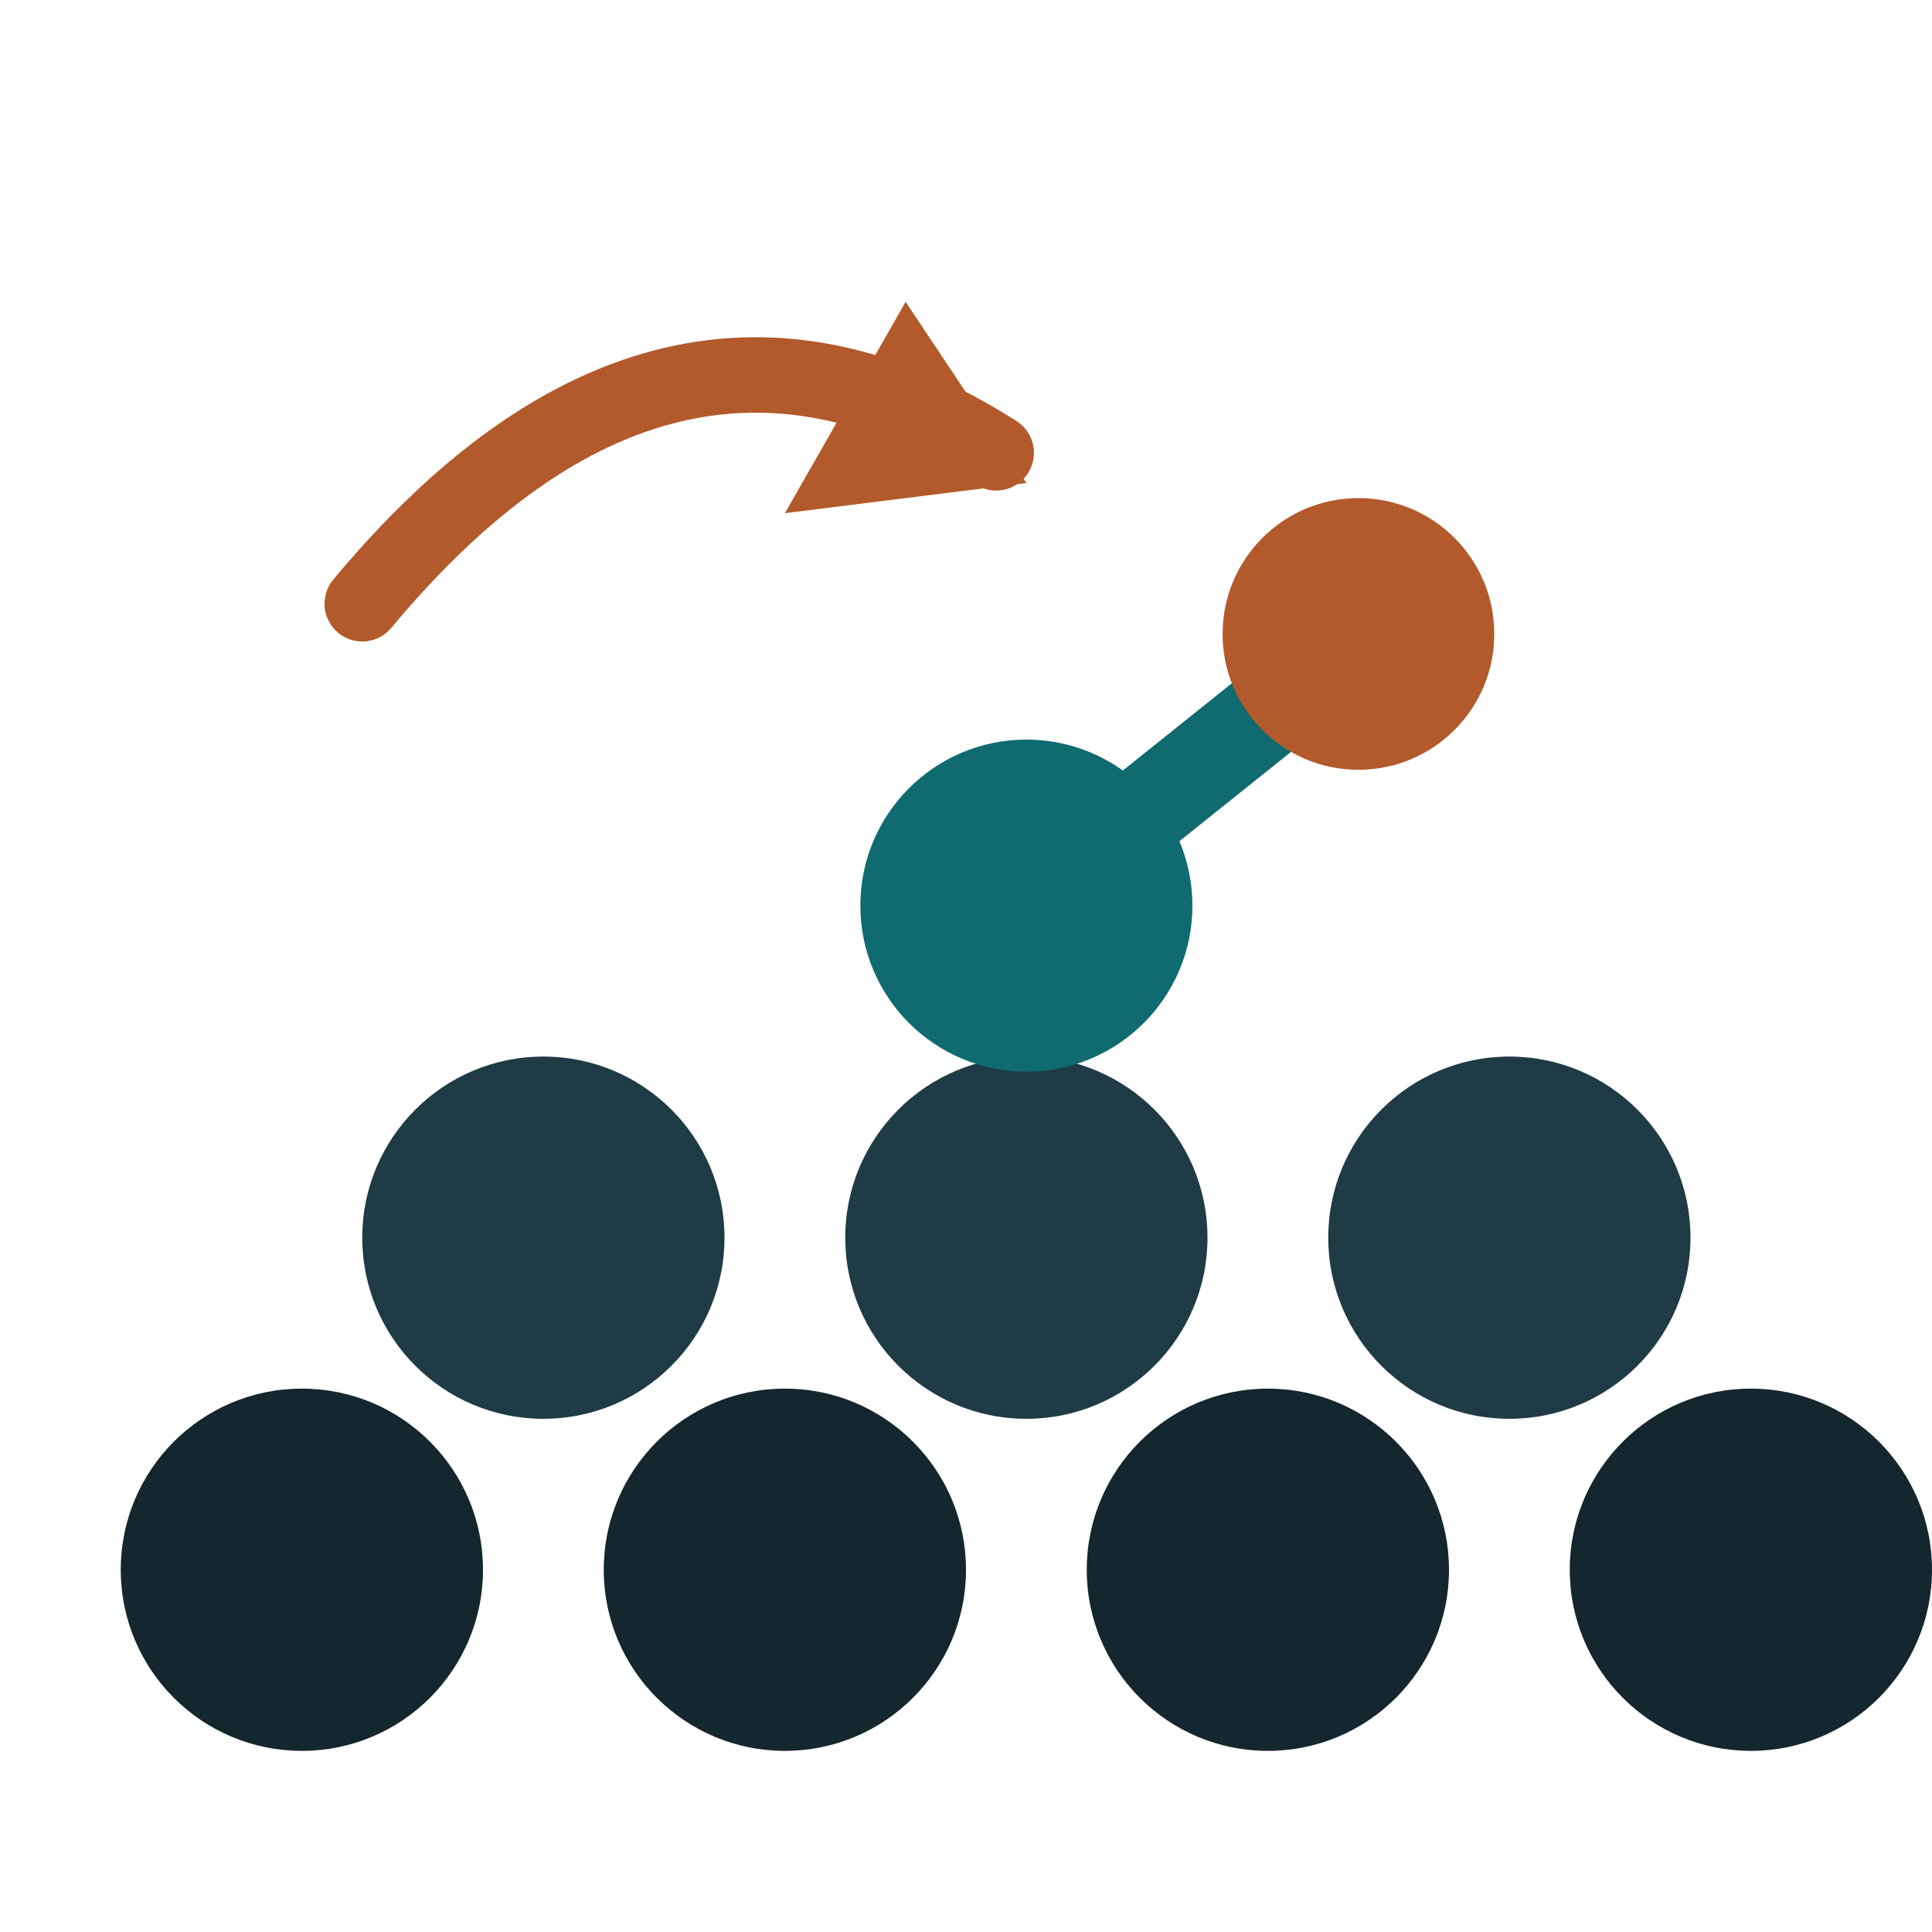
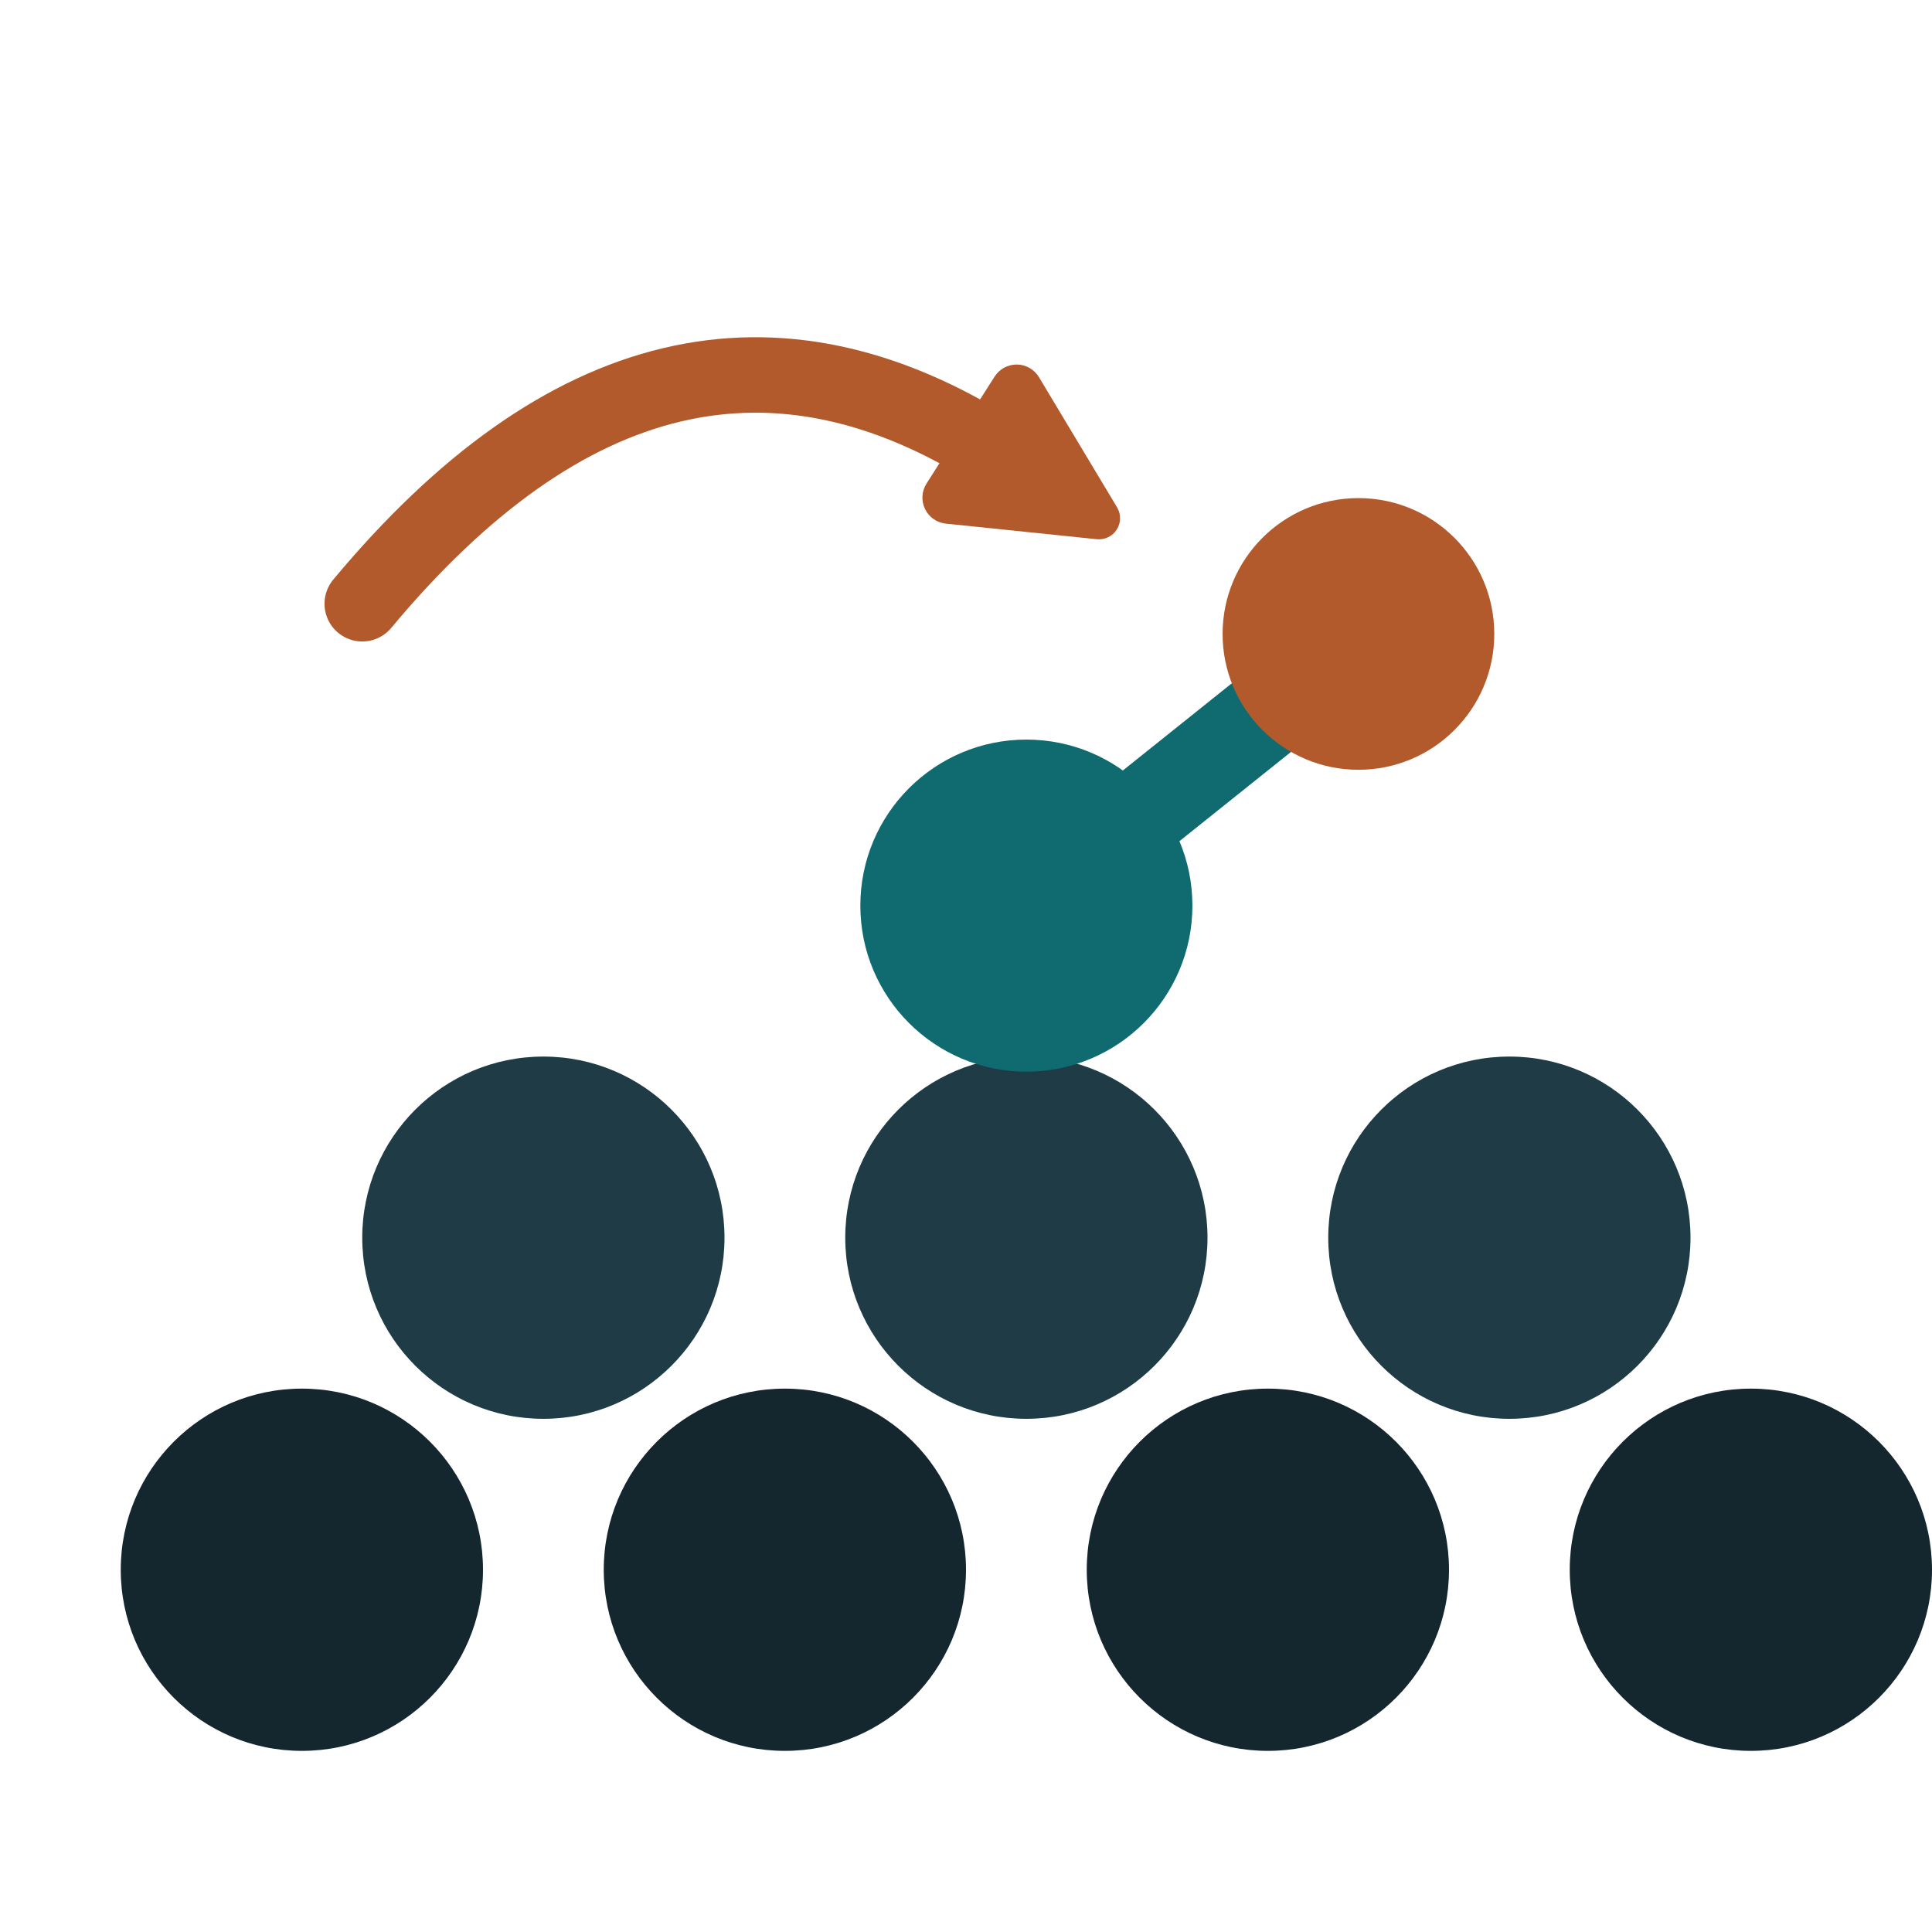
- <svg xmlns="http://www.w3.org/2000/svg" viewBox="0 0 64 64" role="img" aria-label="SurfReact logo">
-   <circle cx="10" cy="52" r="6" fill="#14262E" />
-   <circle cx="26" cy="52" r="6" fill="#14262E" />
-   <circle cx="42" cy="52" r="6" fill="#14262E" />
-   <circle cx="58" cy="52" r="6" fill="#14262E" />
-   <circle cx="18" cy="41" r="6" fill="#1F3B46" />
-   <circle cx="34" cy="41" r="6" fill="#1F3B46" />
-   <circle cx="50" cy="41" r="6" fill="#1F3B46" />
-   <line x1="34" y1="30" x2="44" y2="22" stroke="#0F6B70" stroke-width="3" stroke-linecap="round" />
-   <circle cx="34" cy="30" r="5.5" fill="#0F6B70" />
-   <circle cx="45" cy="21" r="4.5" fill="#B25A2B" />
-   <path d="M12 20 Q 22 8, 33 15" fill="none" stroke="#B25A2B" stroke-width="2.5" stroke-linecap="round" />
-   <path d="M30 10 L 34 16 L 26 17 Z" fill="#B25A2B" />
+ <svg xmlns="http://www.w3.org/2000/svg" viewBox="0 0 64 64" role="img" aria-label="SurfReact logo" version="1.1" id="svg10">
+   <defs id="defs10">
+     <marker style="overflow:visible" id="RoundedArrow" refX="0" refY="0" orient="auto-start-reverse" markerWidth="1" markerHeight="1" viewBox="0 0 1 1" preserveAspectRatio="xMidYMid" markerUnits="userSpaceOnUse">
+       <path transform="scale(0.7)" d="m -0.211,-4.106 6.422,3.211 a 1,1 90 0 1 0,1.789 L -0.211,4.106 A 1.236,1.236 31.717 0 1 -2,3 v -6 a 1.236,1.236 148.283 0 1 1.789,-1.106 z" style="fill:context-stroke;fill-rule:evenodd;stroke:none" id="path8" />
+     </marker>
+   </defs>
+   <circle cx="10" cy="52" r="6" fill="#14262E" id="circle1" />
+   <circle cx="26" cy="52" r="6" fill="#14262E" id="circle2" />
+   <circle cx="42" cy="52" r="6" fill="#14262E" id="circle3" />
+   <circle cx="58" cy="52" r="6" fill="#14262E" id="circle4" />
+   <circle cx="18" cy="41" r="6" fill="#1F3B46" id="circle5" />
+   <circle cx="34" cy="41" r="6" fill="#1F3B46" id="circle6" />
+   <circle cx="50" cy="41" r="6" fill="#1F3B46" id="circle7" />
+   <line x1="34" y1="30" x2="44" y2="22" stroke="#0F6B70" stroke-width="3" stroke-linecap="round" id="line7" />
+   <circle cx="34" cy="30" r="5.5" fill="#0F6B70" id="circle8" />
+   <circle cx="45" cy="21" r="4.5" fill="#B25A2B" id="circle9" />
+   <path d="M12 20 Q 22 8, 33 15" fill="none" stroke="#B25A2B" stroke-width="2.5" stroke-linecap="round" id="path9" style="marker-end:url(#RoundedArrow)" />
</svg>
